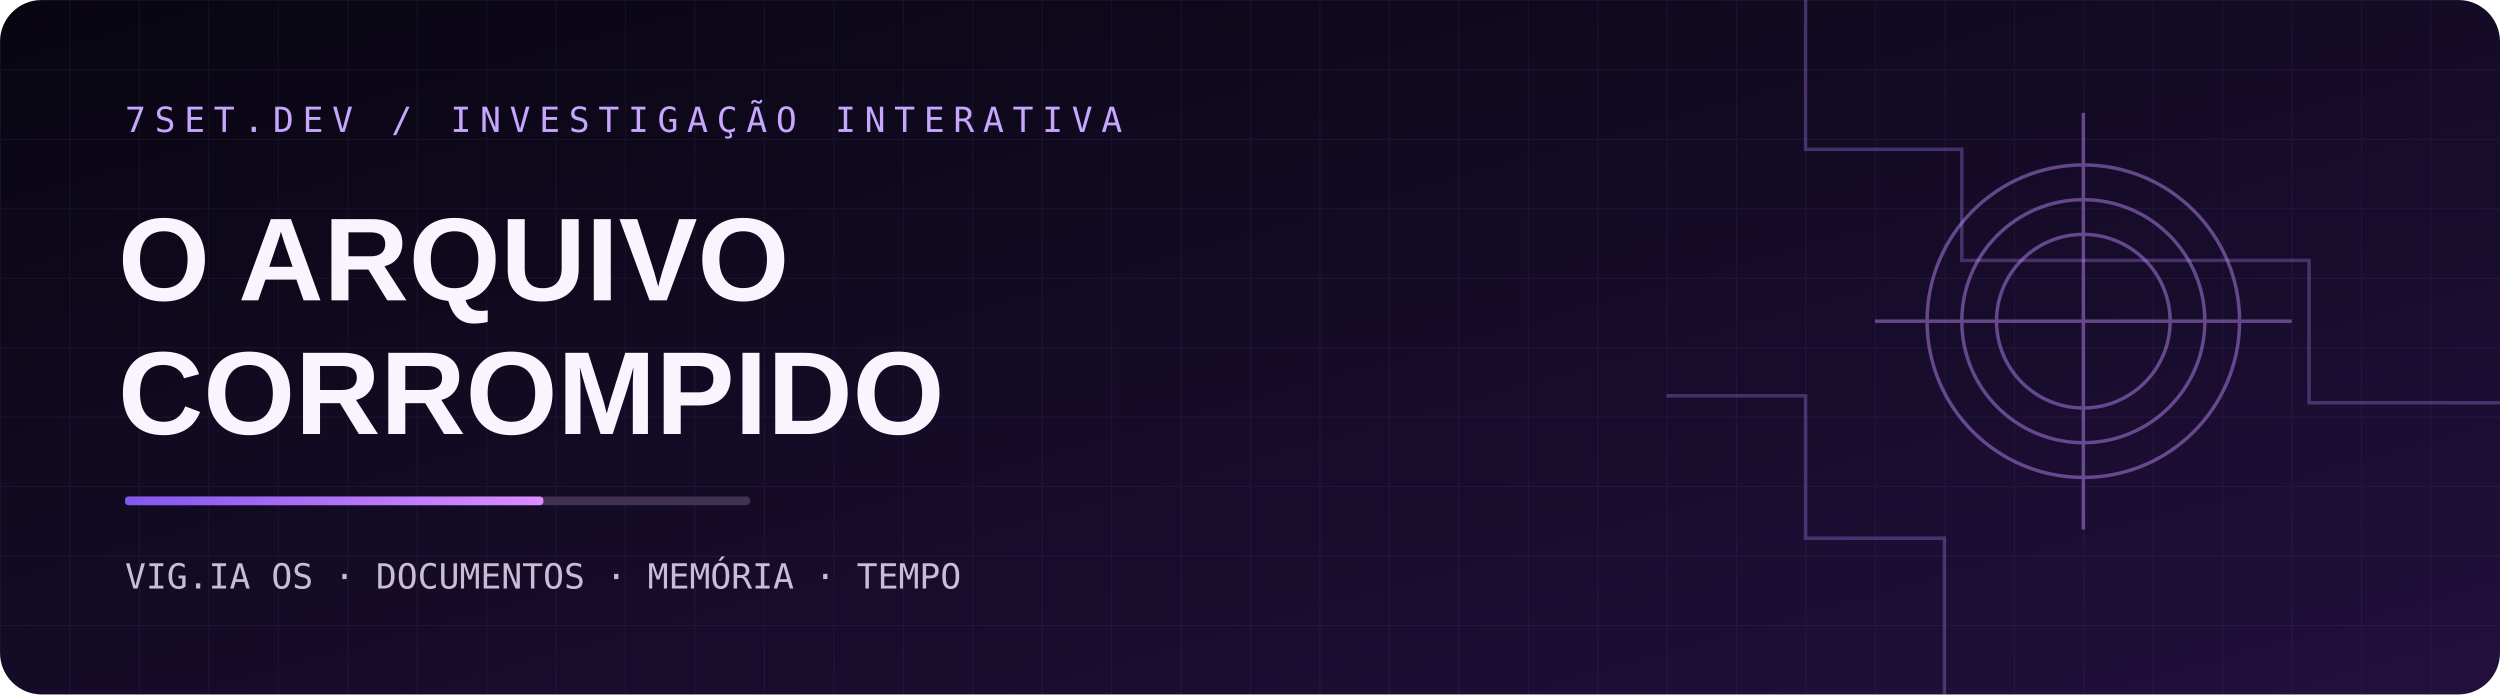
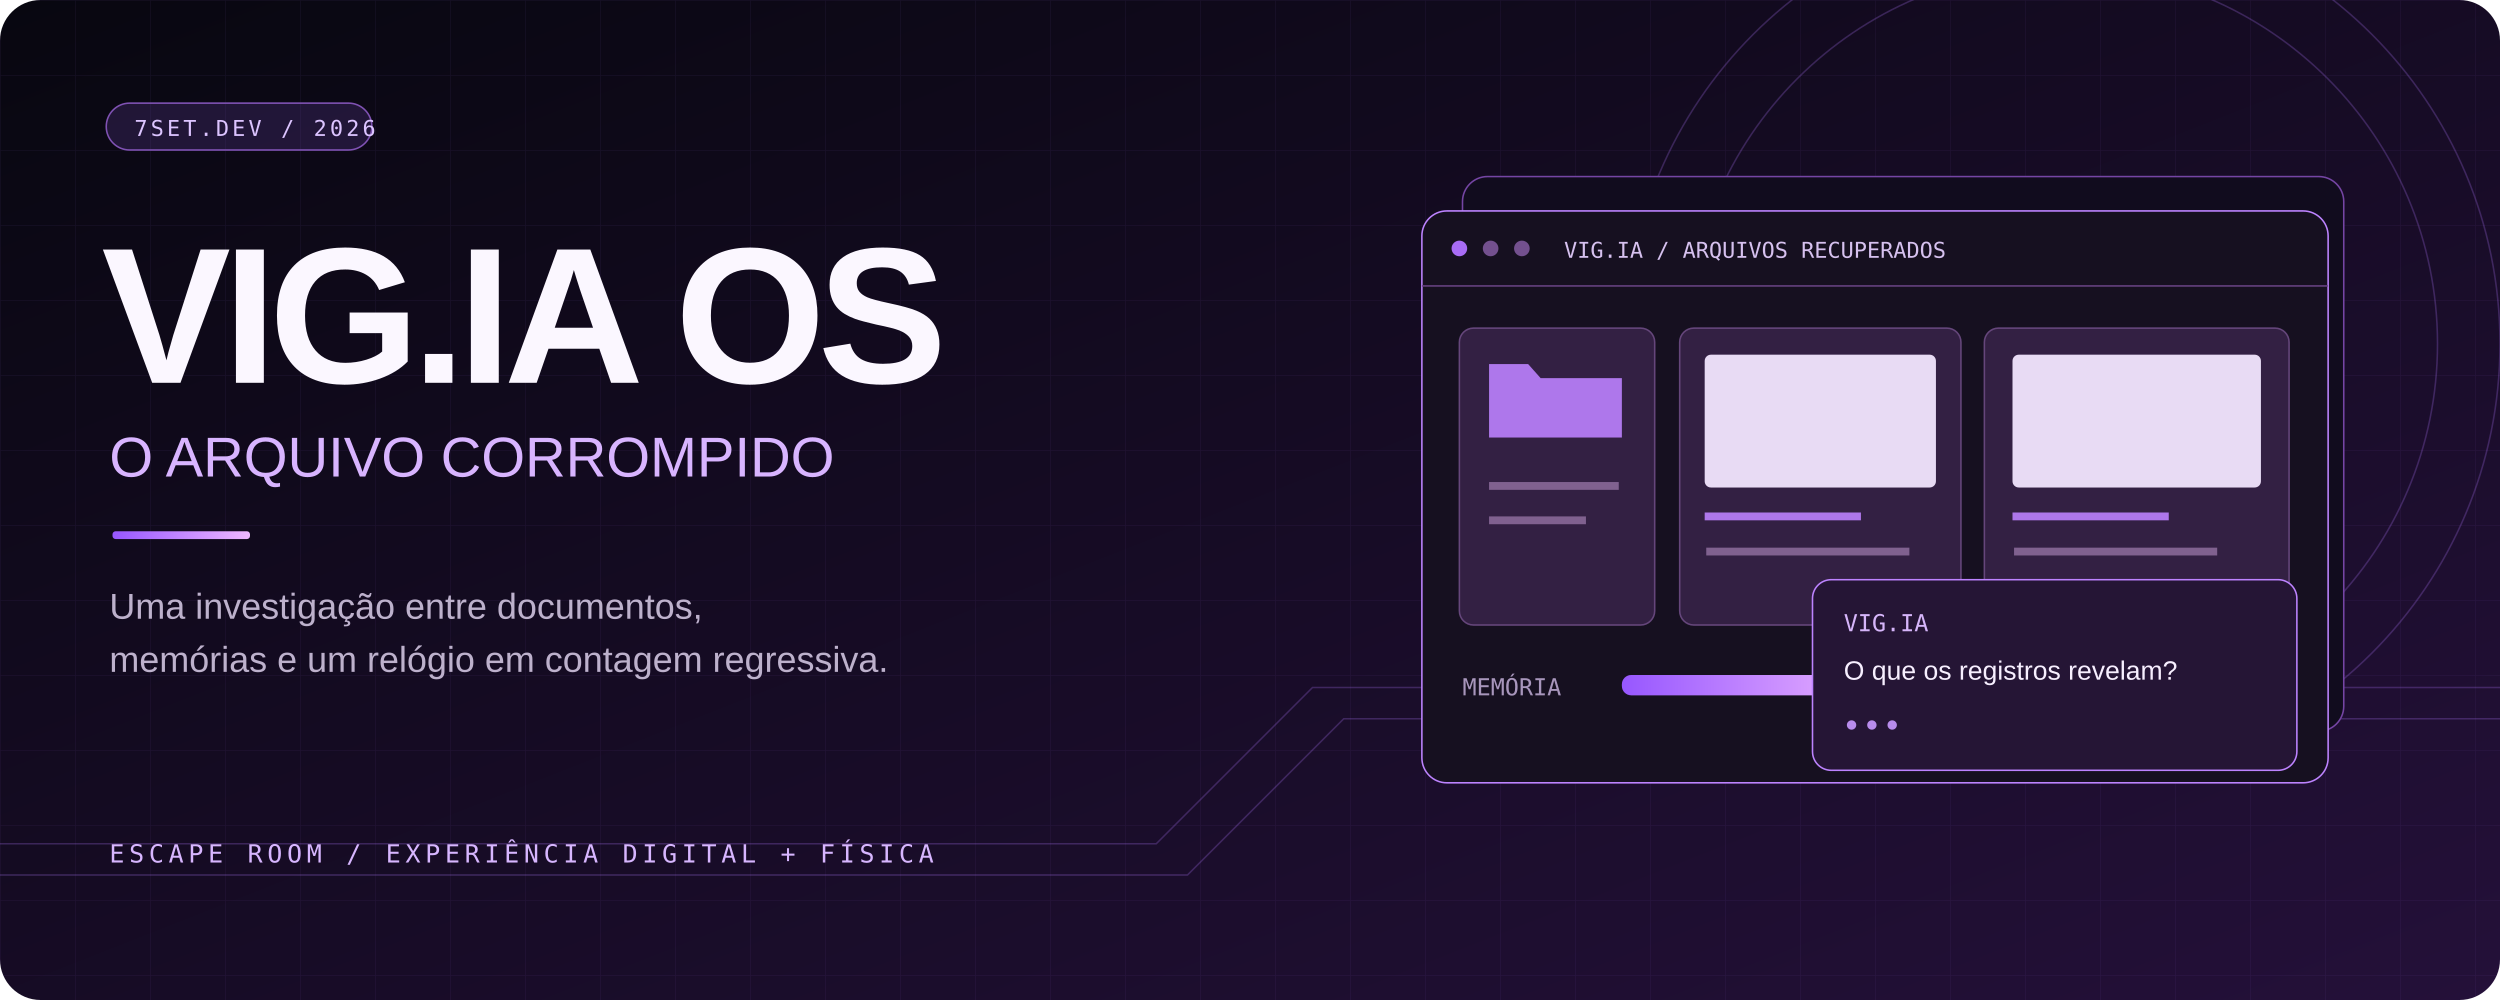
- <svg xmlns="http://www.w3.org/2000/svg" width="1440" height="400" viewBox="0 0 1440 400" role="img" aria-labelledby="title desc">
+ <svg xmlns="http://www.w3.org/2000/svg" width="1600" height="640" viewBox="0 0 1600 640" role="img" aria-labelledby="t d">
  <defs>
    <linearGradient id="bg" x2="1" y2="1">
-       <stop stop-color="#080611" />
-       <stop offset="1" stop-color="#21103c" />
+       <stop stop-color="#080710" />
+       <stop offset="1" stop-color="#241039" />
    </linearGradient>
-     <linearGradient id="bar">
-       <stop stop-color="#8257ef" />
-       <stop offset="1" stop-color="#dc8dff" />
+     <linearGradient id="accent">
+       <stop stop-color="#9757ff" />
+       <stop offset="1" stop-color="#efb8ff" />
    </linearGradient>
-     <pattern id="grid" width="40" height="40" patternUnits="userSpaceOnUse">
-       <path d="M40 0H0V40" fill="none" stroke="#a98aff" stroke-opacity=".08" />
+     <pattern id="grid" width="48" height="48" patternUnits="userSpaceOnUse">
+       <path d="M48 0H0V48" fill="none" stroke="#b67bff" stroke-opacity=".07" />
    </pattern>
  </defs>
-   <rect width="1440" height="400" rx="24" fill="url(#bg)" />
-   <rect width="1440" height="400" rx="24" fill="url(#grid)" />
-   <path d="M1040 0v86h90v64h200v82h110M1120 400v-90h-80v-82h-80" fill="none" stroke="#b48bff" stroke-width="2" opacity=".3" />
-   <g fill="none" stroke="#c291ff" stroke-width="2" opacity=".45">
-     <circle cx="1200" cy="185" r="90" />
-     <circle cx="1200" cy="185" r="70" />
-     <circle cx="1200" cy="185" r="50" />
-     <path d="M1200 65v240m-120-120h240" />
+   <rect width="1600" height="640" rx="26" fill="url(#bg)" />
+   <rect width="1600" height="640" rx="26" fill="url(#grid)" />
+   <g fill="none" stroke="#af75ff" opacity=".25">
+     <circle cx="1320" cy="220" r="280" />
+     <circle cx="1320" cy="220" r="240" />
+     <path d="M0 540h740l100-100h760M0 560h760l100-100h740" />
  </g>
-   <text x="72" y="76" fill="#c7a6ff" font-family="monospace" font-size="20" letter-spacing="5">7SET.DEV / INVESTIGAÇÃO INTERATIVA</text>
-   <text x="68" y="173" fill="#f8f5ff" font-family="Arial,sans-serif" font-size="68" font-weight="900">O ARQUIVO</text>
-   <text x="68" y="250" fill="#f8f5ff" font-family="Arial,sans-serif" font-size="68" font-weight="900">CORROMPIDO</text>
-   <rect x="72" y="286" width="360" height="5" rx="2" fill="#423252" />
-   <rect x="72" y="286" width="241" height="5" rx="2" fill="url(#bar)" />
-   <text x="72" y="339" fill="#c8bcd9" font-family="monospace" font-size="20">VIG.IA OS  ·  DOCUMENTOS  ·  MEMÓRIA  ·  TEMPO</text>
+   <rect x="68" y="66" width="170" height="30" rx="15" fill="#a56aff" fill-opacity=".15" stroke="#8052b4" />
+   <text x="86" y="87" font-family="monospace" font-size="14" fill="#dcc4ff" letter-spacing="2">7SET.DEV / 2026</text>
+   <text x="65" y="245" font-family="Arial,sans-serif" font-weight="900" font-size="124" letter-spacing="-5" fill="#fbf7ff">VIG.IA OS</text>
+   <text x="70" y="305" font-family="Arial,sans-serif" font-size="36" fill="#d8b4ff">O ARQUIVO CORROMPIDO</text>
+   <rect x="72" y="340" width="88" height="5" rx="2" fill="url(#accent)" />
+   <text x="70" y="396" font-family="Arial,sans-serif" font-size="23" fill="#bdb1cc">Uma investigação entre documentos,</text>
+   <text x="70" y="430" font-family="Arial,sans-serif" font-size="23" fill="#bdb1cc">memórias e um relógio em contagem regressiva.</text>
+   <text x="70" y="552" font-family="monospace" font-size="16" letter-spacing="3" fill="#d7b6ff">ESCAPE ROOM  /  EXPERIÊNCIA DIGITAL + FÍSICA</text>
+   <g transform="translate(910 135)">
+     <rect x="26" y="-22" width="564" height="355" rx="16" fill="#110c1e" stroke="#7545a4" />
+     <rect width="580" height="366" rx="16" fill="#161020" stroke="#bd83ff" />
+     <path d="M0 48h580" stroke="#674281" />
+     <circle cx="24" cy="24" r="5" fill="#a86cf5" />
+     <circle cx="44" cy="24" r="5" fill="#73508e" />
+     <circle cx="64" cy="24" r="5" fill="#73508e" />
+     <text x="91" y="30" font-family="monospace" font-size="14" fill="#d6c1ef">VIG.IA / ARQUIVOS RECUPERADOS</text>
+     <g fill="#332043" stroke="#65467b">
+       <rect x="24" y="75" width="125" height="190" rx="9" />
+       <rect x="165" y="75" width="180" height="190" rx="9" />
+       <rect x="360" y="75" width="195" height="190" rx="9" />
+     </g>
+     <g fill="#ae77eb">
+       <path d="M43 98h25l8 9h52v38H43z" />
+       <rect x="181" y="92" width="148" height="85" rx="4" fill="#e8dbf4" />
+       <rect x="378" y="92" width="159" height="85" rx="4" fill="#e8dbf4" />
+       <rect x="181" y="193" width="100" height="5" />
+       <rect x="378" y="193" width="100" height="5" />
+     </g>
+     <g stroke="#80618f" stroke-width="5">
+       <path d="M43 176h83m-83 22h62m77 20h130m67 0h130" />
+     </g>
+     <text x="26" y="310" font-family="monospace" font-size="15" fill="#a896bc">MEMÓRIA</text>
+     <rect x="128" y="297" width="252" height="13" rx="6" fill="#362443" />
+     <rect x="128" y="297" width="170" height="13" rx="6" fill="url(#accent)" />
+     <text x="406" y="310" font-family="monospace" font-size="20" fill="#e8d6fa">67%</text>
+     <rect x="250" y="236" width="310" height="122" rx="12" fill="#251535" stroke="#bd83ff" />
+     <text x="270" y="269" font-family="monospace" font-size="15" fill="#d6b5fa">VIG.IA</text>
+     <text x="270" y="300" font-family="Arial,sans-serif" font-size="17" fill="#f7efff">O que os registros revelam?</text>
+     <circle cx="275" cy="329" r="3" fill="#b88cec" />
+     <circle cx="288" cy="329" r="3" fill="#b88cec" />
+     <circle cx="301" cy="329" r="3" fill="#b88cec" />
+   </g>
</svg>
